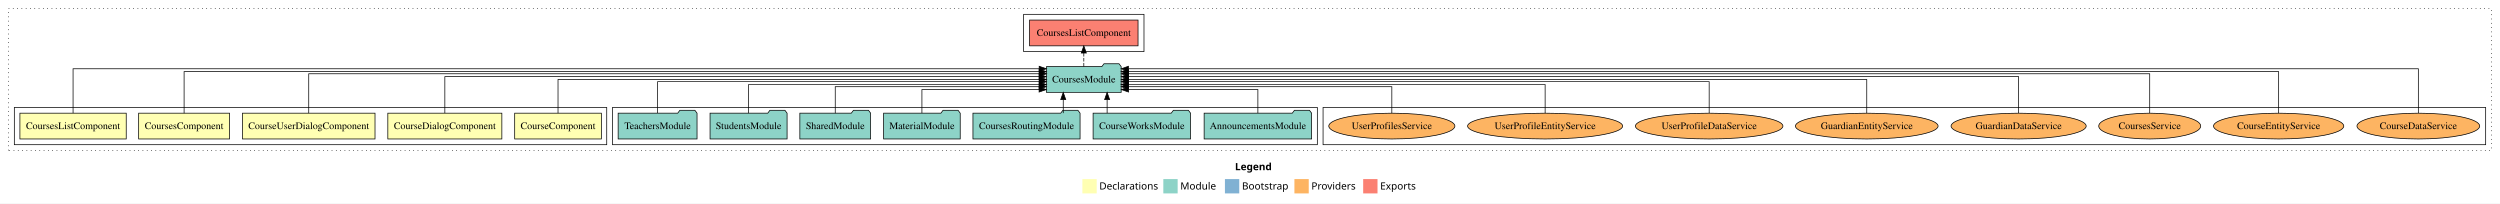
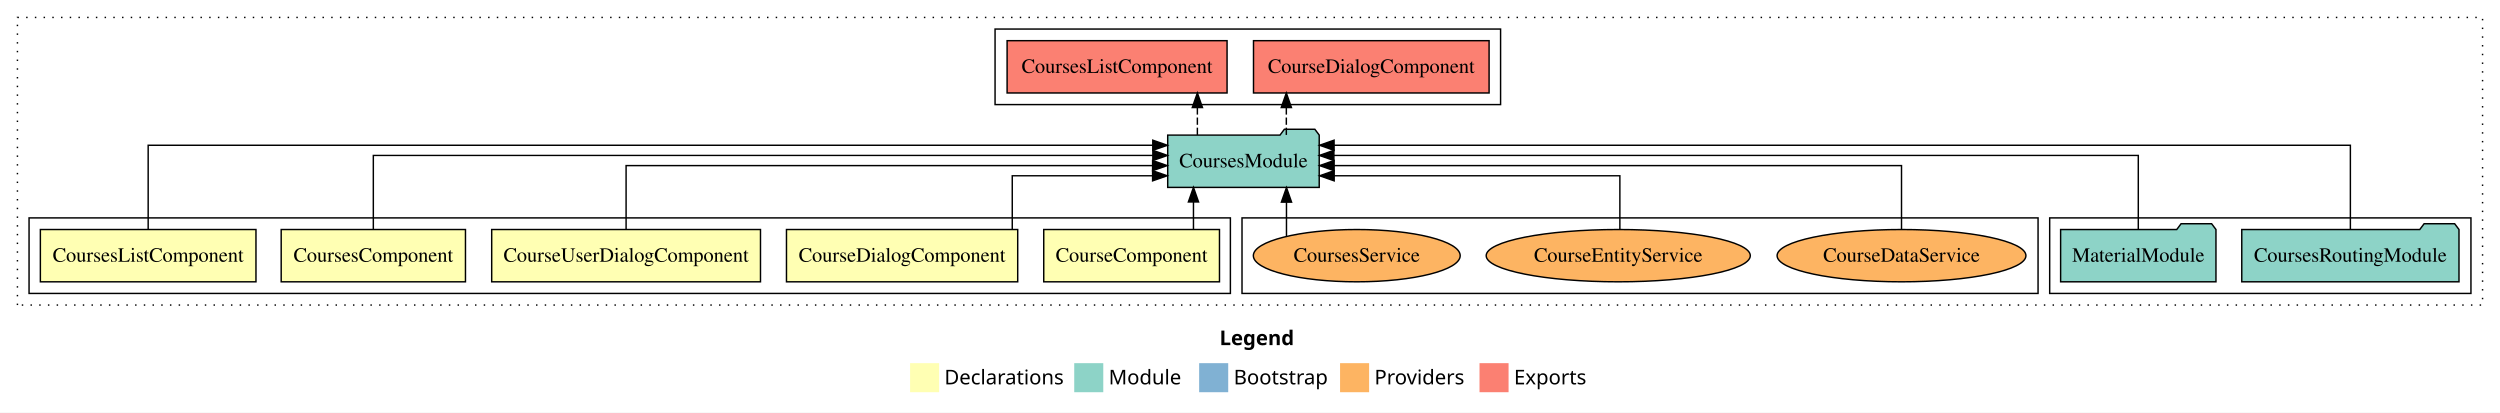
- <svg xmlns="http://www.w3.org/2000/svg" width="3490pt" height="284pt" viewBox="0.00 0.00 3490.00 284.00">
+ <svg xmlns="http://www.w3.org/2000/svg" width="1721pt" height="284pt" viewBox="0.00 0.00 1721.00 284.00">
  <g id="graph0" class="graph" transform="scale(1 1) rotate(0) translate(4 280)">
-     <polygon fill="white" stroke="transparent" points="-4,4 -4,-280 3486,-280 3486,4 -4,4" />
-     <text text-anchor="start" x="1720.01" y="-42.4" font-family="sans-serif" font-weight="bold" font-size="14.00">Legend</text>
-     <polygon fill="#ffffb3" stroke="transparent" points="1507,-10 1507,-30 1527,-30 1527,-10 1507,-10" />
-     <text text-anchor="start" x="1530.63" y="-15.4" font-family="sans-serif" font-size="14.00">  Declarations</text>
-     <polygon fill="#8dd3c7" stroke="transparent" points="1620,-10 1620,-30 1640,-30 1640,-10 1620,-10" />
-     <text text-anchor="start" x="1643.73" y="-15.4" font-family="sans-serif" font-size="14.00">  Module</text>
-     <polygon fill="#80b1d3" stroke="transparent" points="1706,-10 1706,-30 1726,-30 1726,-10 1706,-10" />
-     <text text-anchor="start" x="1729.78" y="-15.4" font-family="sans-serif" font-size="14.00">  Bootstrap</text>
-     <polygon fill="#fdb462" stroke="transparent" points="1803,-10 1803,-30 1823,-30 1823,-10 1803,-10" />
-     <text text-anchor="start" x="1826.67" y="-15.4" font-family="sans-serif" font-size="14.00">  Providers</text>
-     <polygon fill="#fb8072" stroke="transparent" points="1899,-10 1899,-30 1919,-30 1919,-10 1899,-10" />
-     <text text-anchor="start" x="1922.73" y="-15.4" font-family="sans-serif" font-size="14.00">  Exports</text>
+     <polygon fill="white" stroke="transparent" points="-4,4 -4,-280 1717,-280 1717,4 -4,4" />
+     <text text-anchor="start" x="835.51" y="-42.4" font-family="sans-serif" font-weight="bold" font-size="14.00">Legend</text>
+     <polygon fill="#ffffb3" stroke="transparent" points="622.5,-10 622.5,-30 642.5,-30 642.5,-10 622.5,-10" />
+     <text text-anchor="start" x="646.13" y="-15.4" font-family="sans-serif" font-size="14.00">  Declarations</text>
+     <polygon fill="#8dd3c7" stroke="transparent" points="735.5,-10 735.5,-30 755.5,-30 755.5,-10 735.5,-10" />
+     <text text-anchor="start" x="759.23" y="-15.4" font-family="sans-serif" font-size="14.00">  Module</text>
+     <polygon fill="#80b1d3" stroke="transparent" points="821.5,-10 821.5,-30 841.5,-30 841.5,-10 821.5,-10" />
+     <text text-anchor="start" x="845.28" y="-15.4" font-family="sans-serif" font-size="14.00">  Bootstrap</text>
+     <polygon fill="#fdb462" stroke="transparent" points="918.5,-10 918.5,-30 938.5,-30 938.5,-10 918.5,-10" />
+     <text text-anchor="start" x="942.17" y="-15.4" font-family="sans-serif" font-size="14.00">  Providers</text>
+     <polygon fill="#fb8072" stroke="transparent" points="1014.5,-10 1014.5,-30 1034.5,-30 1034.5,-10 1014.5,-10" />
+     <text text-anchor="start" x="1038.23" y="-15.4" font-family="sans-serif" font-size="14.00">  Exports</text>
    <g id="clust1" class="cluster">
-       <polygon fill="none" stroke="black" stroke-dasharray="1,5" points="8,-70 8,-268 3474,-268 3474,-70 8,-70" />
+       <polygon fill="none" stroke="black" stroke-dasharray="1,5" points="8,-70 8,-268 1705,-268 1705,-70 8,-70" />
+     </g>
+     <g id="clust9" class="cluster">
+       <polygon fill="none" stroke="black" points="681,-208 681,-260 1029,-260 1029,-208 681,-208" />
+     </g>
+     <g id="clust8" class="cluster">
+       <polygon fill="none" stroke="black" points="1407,-78 1407,-130 1697,-130 1697,-78 1407,-78" />
    </g>
    <g id="clust11" class="cluster">
-       <polygon fill="none" stroke="black" points="1843,-78 1843,-130 3466,-130 3466,-78 1843,-78" />
-     </g>
-     <g id="clust9" class="cluster">
-       <polygon fill="none" stroke="black" points="1425,-208 1425,-260 1593,-260 1593,-208 1425,-208" />
-     </g>
-     <g id="clust8" class="cluster">
-       <polygon fill="none" stroke="black" points="851,-78 851,-130 1835,-130 1835,-78 851,-78" />
+       <polygon fill="none" stroke="black" points="851,-78 851,-130 1399,-130 1399,-78 851,-78" />
    </g>
    <g id="clust2" class="cluster">
      <polygon fill="none" stroke="black" points="16,-78 16,-130 843,-130 843,-78 16,-78" />
    </g>
    <g id="node1" class="node">
      <polygon fill="#ffffb3" stroke="black" points="835.49,-122 714.51,-122 714.51,-86 835.49,-86 835.49,-122" />
      <text text-anchor="middle" x="775" y="-99.8" font-family="Times,serif" font-size="14.00">CourseComponent</text>
    </g>
    <g id="node6" class="node">
-       <polygon fill="#8dd3c7" stroke="black" points="1561.15,-187 1558.15,-191 1537.15,-191 1534.15,-187 1456.85,-187 1456.85,-151 1561.15,-151 1561.15,-187" />
-       <text text-anchor="middle" x="1509" y="-164.8" font-family="Times,serif" font-size="14.00">CoursesModule</text>
+       <polygon fill="#8dd3c7" stroke="black" points="904.15,-187 901.15,-191 880.15,-191 877.15,-187 799.85,-187 799.85,-151 904.15,-151 904.15,-187" />
+       <text text-anchor="middle" x="852" y="-164.8" font-family="Times,serif" font-size="14.00">CoursesModule</text>
    </g>
    <g id="edge1" class="edge">
-       <path fill="none" stroke="black" d="M775,-122.11C775,-141.34 775,-169 775,-169 775,-169 1446.8,-169 1446.8,-169" />
-       <polygon fill="black" stroke="black" points="1446.8,-172.5 1456.8,-169 1446.8,-165.5 1446.8,-172.5" />
+       <path fill="none" stroke="black" d="M817.58,-122.11C817.58,-122.11 817.58,-140.99 817.58,-140.99" />
+       <polygon fill="black" stroke="black" points="814.08,-140.99 817.58,-150.99 821.08,-140.99 814.08,-140.99" />
    </g>
    <g id="node2" class="node">
      <polygon fill="#ffffb3" stroke="black" points="696.59,-122 537.41,-122 537.41,-86 696.59,-86 696.59,-122" />
      <text text-anchor="middle" x="617" y="-99.8" font-family="Times,serif" font-size="14.00">CourseDialogComponent</text>
    </g>
    <g id="edge2" class="edge">
-       <path fill="none" stroke="black" d="M617,-122.13C617,-142.57 617,-173 617,-173 617,-173 1446.53,-173 1446.53,-173" />
-       <polygon fill="black" stroke="black" points="1446.53,-176.5 1456.53,-173 1446.53,-169.5 1446.53,-176.5" />
+       <path fill="none" stroke="black" d="M692.84,-122.01C692.84,-138.05 692.84,-159 692.84,-159 692.84,-159 789.45,-159 789.45,-159" />
+       <polygon fill="black" stroke="black" points="789.45,-162.5 799.45,-159 789.45,-155.5 789.45,-162.5" />
    </g>
    <g id="node3" class="node">
      <polygon fill="#ffffb3" stroke="black" points="519.52,-122 334.48,-122 334.48,-86 519.52,-86 519.52,-122" />
      <text text-anchor="middle" x="427" y="-99.8" font-family="Times,serif" font-size="14.00">CourseUserDialogComponent</text>
    </g>
    <g id="edge3" class="edge">
-       <path fill="none" stroke="black" d="M427,-122.04C427,-143.66 427,-177 427,-177 427,-177 1446.81,-177 1446.81,-177" />
-       <polygon fill="black" stroke="black" points="1446.81,-180.5 1456.81,-177 1446.81,-173.5 1446.81,-180.5" />
+       <path fill="none" stroke="black" d="M427,-122.27C427,-140.56 427,-166 427,-166 427,-166 789.46,-166 789.46,-166" />
+       <polygon fill="black" stroke="black" points="789.46,-169.5 799.46,-166 789.46,-162.5 789.46,-169.5" />
    </g>
    <g id="node4" class="node">
      <polygon fill="#ffffb3" stroke="black" points="316.43,-122 189.57,-122 189.57,-86 316.43,-86 316.43,-122" />
      <text text-anchor="middle" x="253" y="-99.8" font-family="Times,serif" font-size="14.00">CoursesComponent</text>
    </g>
    <g id="edge4" class="edge">
-       <path fill="none" stroke="black" d="M253,-122.01C253,-144.49 253,-180 253,-180 253,-180 1446.63,-180 1446.63,-180" />
-       <polygon fill="black" stroke="black" points="1446.63,-183.5 1456.63,-180 1446.63,-176.5 1446.63,-183.5" />
+       <path fill="none" stroke="black" d="M253,-122.13C253,-142.57 253,-173 253,-173 253,-173 789.63,-173 789.63,-173" />
+       <polygon fill="black" stroke="black" points="789.63,-176.5 799.63,-173 789.63,-169.5 789.63,-176.5" />
    </g>
    <g id="node5" class="node">
      <polygon fill="#ffffb3" stroke="black" points="172.21,-122 23.79,-122 23.79,-86 172.21,-86 172.21,-122" />
      <text text-anchor="middle" x="98" y="-99.8" font-family="Times,serif" font-size="14.00">CoursesListComponent</text>
    </g>
    <g id="edge5" class="edge">
-       <path fill="none" stroke="black" d="M98,-122.15C98,-145.76 98,-184 98,-184 98,-184 1446.69,-184 1446.69,-184" />
-       <polygon fill="black" stroke="black" points="1446.69,-187.5 1456.69,-184 1446.69,-180.5 1446.69,-187.5" />
+       <path fill="none" stroke="black" d="M98,-122.01C98,-144.49 98,-180 98,-180 98,-180 789.58,-180 789.58,-180" />
+       <polygon fill="black" stroke="black" points="789.58,-183.5 799.58,-180 789.58,-176.5 789.58,-183.5" />
    </g>
-     <g id="node14" class="node">
-       <polygon fill="#fb8072" stroke="black" points="1584.71,-252 1433.29,-252 1433.29,-216 1584.71,-216 1584.71,-252" />
-       <text text-anchor="middle" x="1509" y="-229.8" font-family="Times,serif" font-size="14.00">CoursesListComponent </text>
+     <g id="node9" class="node">
+       <polygon fill="#fb8072" stroke="black" points="1021.09,-252 858.91,-252 858.91,-216 1021.09,-216 1021.09,-252" />
+       <text text-anchor="middle" x="940" y="-229.8" font-family="Times,serif" font-size="14.00">CourseDialogComponent </text>
    </g>
-     <g id="edge13" class="edge">
-       <path fill="none" stroke="black" stroke-dasharray="5,2" d="M1509,-187.11C1509,-187.11 1509,-205.99 1509,-205.99" />
-       <polygon fill="black" stroke="black" points="1505.5,-205.99 1509,-215.99 1512.5,-205.99 1505.5,-205.99" />
+     <g id="edge8" class="edge">
+       <path fill="none" stroke="black" stroke-dasharray="5,2" d="M881.51,-187.11C881.51,-187.11 881.51,-205.99 881.51,-205.99" />
+       <polygon fill="black" stroke="black" points="878.01,-205.99 881.51,-215.99 885.01,-205.99 878.01,-205.99" />
+     </g>
+     <g id="node10" class="node">
+       <polygon fill="#fb8072" stroke="black" points="840.71,-252 689.29,-252 689.29,-216 840.71,-216 840.71,-252" />
+       <text text-anchor="middle" x="765" y="-229.8" font-family="Times,serif" font-size="14.00">CoursesListComponent </text>
+     </g>
+     <g id="edge9" class="edge">
+       <path fill="none" stroke="black" stroke-dasharray="5,2" d="M820.27,-187.11C820.27,-187.11 820.27,-205.99 820.27,-205.99" />
+       <polygon fill="black" stroke="black" points="816.77,-205.99 820.27,-215.99 823.77,-205.99 816.77,-205.99" />
    </g>
    <g id="node7" class="node">
-       <polygon fill="#8dd3c7" stroke="black" points="1827.03,-122 1824.03,-126 1803.03,-126 1800.03,-122 1676.97,-122 1676.97,-86 1827.03,-86 1827.03,-122" />
-       <text text-anchor="middle" x="1752" y="-99.8" font-family="Times,serif" font-size="14.00">AnnouncementsModule</text>
+       <polygon fill="#8dd3c7" stroke="black" points="1688.77,-122 1685.77,-126 1664.77,-126 1661.77,-122 1539.23,-122 1539.23,-86 1688.77,-86 1688.77,-122" />
+       <text text-anchor="middle" x="1614" y="-99.8" font-family="Times,serif" font-size="14.00">CoursesRoutingModule</text>
    </g>
    <g id="edge6" class="edge">
-       <path fill="none" stroke="black" d="M1752,-122.12C1752,-136.78 1752,-155 1752,-155 1752,-155 1571.43,-155 1571.43,-155" />
-       <polygon fill="black" stroke="black" points="1571.43,-151.5 1561.43,-155 1571.43,-158.5 1571.43,-151.5" />
+       <path fill="none" stroke="black" d="M1614,-122.01C1614,-144.49 1614,-180 1614,-180 1614,-180 914.38,-180 914.38,-180" />
+       <polygon fill="black" stroke="black" points="914.38,-176.5 904.38,-180 914.38,-183.5 914.38,-176.5" />
    </g>
    <g id="node8" class="node">
-       <polygon fill="#8dd3c7" stroke="black" points="1658.03,-122 1655.03,-126 1634.03,-126 1631.03,-122 1521.97,-122 1521.97,-86 1658.03,-86 1658.03,-122" />
-       <text text-anchor="middle" x="1590" y="-99.8" font-family="Times,serif" font-size="14.00">CourseWorksModule</text>
+       <polygon fill="#8dd3c7" stroke="black" points="1521.47,-122 1518.47,-126 1497.47,-126 1494.47,-122 1414.53,-122 1414.53,-86 1521.47,-86 1521.47,-122" />
+       <text text-anchor="middle" x="1468" y="-99.8" font-family="Times,serif" font-size="14.00">MaterialModule</text>
    </g>
    <g id="edge7" class="edge">
-       <path fill="none" stroke="black" d="M1541.53,-122.11C1541.53,-122.11 1541.53,-140.99 1541.53,-140.99" />
-       <polygon fill="black" stroke="black" points="1538.03,-140.99 1541.53,-150.99 1545.03,-140.99 1538.03,-140.99" />
-     </g>
-     <g id="node9" class="node">
-       <polygon fill="#8dd3c7" stroke="black" points="1503.77,-122 1500.77,-126 1479.77,-126 1476.77,-122 1354.23,-122 1354.23,-86 1503.77,-86 1503.77,-122" />
-       <text text-anchor="middle" x="1429" y="-99.8" font-family="Times,serif" font-size="14.00">CoursesRoutingModule</text>
-     </g>
-     <g id="edge8" class="edge">
-       <path fill="none" stroke="black" d="M1480.28,-122.11C1480.28,-122.11 1480.28,-140.99 1480.28,-140.99" />
-       <polygon fill="black" stroke="black" points="1476.78,-140.99 1480.28,-150.99 1483.78,-140.99 1476.78,-140.99" />
-     </g>
-     <g id="node10" class="node">
-       <polygon fill="#8dd3c7" stroke="black" points="1336.47,-122 1333.47,-126 1312.47,-126 1309.47,-122 1229.53,-122 1229.53,-86 1336.47,-86 1336.47,-122" />
-       <text text-anchor="middle" x="1283" y="-99.8" font-family="Times,serif" font-size="14.00">MaterialModule</text>
-     </g>
-     <g id="edge9" class="edge">
-       <path fill="none" stroke="black" d="M1283,-122.12C1283,-136.78 1283,-155 1283,-155 1283,-155 1446.58,-155 1446.58,-155" />
-       <polygon fill="black" stroke="black" points="1446.58,-158.5 1456.58,-155 1446.58,-151.5 1446.58,-158.5" />
+       <path fill="none" stroke="black" d="M1468,-122.13C1468,-142.57 1468,-173 1468,-173 1468,-173 914.25,-173 914.25,-173" />
+       <polygon fill="black" stroke="black" points="914.25,-169.5 904.25,-173 914.25,-176.5 914.25,-169.5" />
    </g>
    <g id="node11" class="node">
-       <polygon fill="#8dd3c7" stroke="black" points="1211.42,-122 1208.42,-126 1187.42,-126 1184.42,-122 1112.58,-122 1112.58,-86 1211.42,-86 1211.42,-122" />
-       <text text-anchor="middle" x="1162" y="-99.8" font-family="Times,serif" font-size="14.00">SharedModule</text>
+       <ellipse fill="#fdb462" stroke="black" cx="1305" cy="-104" rx="85.65" ry="18" />
+       <text text-anchor="middle" x="1305" y="-99.8" font-family="Times,serif" font-size="14.00">CourseDataService</text>
    </g>
    <g id="edge10" class="edge">
-       <path fill="none" stroke="black" d="M1162,-122.01C1162,-138.05 1162,-159 1162,-159 1162,-159 1446.67,-159 1446.67,-159" />
-       <polygon fill="black" stroke="black" points="1446.67,-162.5 1456.67,-159 1446.67,-155.5 1446.67,-162.5" />
+       <path fill="none" stroke="black" d="M1305,-122.27C1305,-140.56 1305,-166 1305,-166 1305,-166 914.41,-166 914.41,-166" />
+       <polygon fill="black" stroke="black" points="914.41,-162.5 904.41,-166 914.41,-169.5 914.41,-162.5" />
    </g>
    <g id="node12" class="node">
-       <polygon fill="#8dd3c7" stroke="black" points="1094.77,-122 1091.77,-126 1070.77,-126 1067.77,-122 987.23,-122 987.23,-86 1094.77,-86 1094.77,-122" />
-       <text text-anchor="middle" x="1041" y="-99.8" font-family="Times,serif" font-size="14.00">StudentsModule</text>
+       <ellipse fill="#fdb462" stroke="black" cx="1110" cy="-104" rx="90.91" ry="18" />
+       <text text-anchor="middle" x="1110" y="-99.8" font-family="Times,serif" font-size="14.00">CourseEntityService</text>
    </g>
    <g id="edge11" class="edge">
-       <path fill="none" stroke="black" d="M1041,-122.03C1041,-139.06 1041,-162 1041,-162 1041,-162 1446.68,-162 1446.68,-162" />
-       <polygon fill="black" stroke="black" points="1446.68,-165.5 1456.68,-162 1446.68,-158.5 1446.68,-165.5" />
+       <path fill="none" stroke="black" d="M1111.12,-122.01C1111.12,-138.05 1111.12,-159 1111.12,-159 1111.12,-159 914.44,-159 914.44,-159" />
+       <polygon fill="black" stroke="black" points="914.44,-155.5 904.44,-159 914.44,-162.5 914.44,-155.5" />
    </g>
    <g id="node13" class="node">
-       <polygon fill="#8dd3c7" stroke="black" points="969.07,-122 966.07,-126 945.07,-126 942.07,-122 858.93,-122 858.93,-86 969.07,-86 969.07,-122" />
-       <text text-anchor="middle" x="914" y="-99.8" font-family="Times,serif" font-size="14.00">TeachersModule</text>
+       <ellipse fill="#fdb462" stroke="black" cx="930" cy="-104" rx="71.2" ry="18" />
+       <text text-anchor="middle" x="930" y="-99.8" font-family="Times,serif" font-size="14.00">CoursesService</text>
    </g>
    <g id="edge12" class="edge">
-       <path fill="none" stroke="black" d="M914,-122.27C914,-140.56 914,-166 914,-166 914,-166 1446.72,-166 1446.72,-166" />
-       <polygon fill="black" stroke="black" points="1446.72,-169.5 1456.72,-166 1446.72,-162.5 1446.72,-169.5" />
-     </g>
-     <g id="node15" class="node">
-       <ellipse fill="#fdb462" stroke="black" cx="3372" cy="-104" rx="85.65" ry="18" />
-       <text text-anchor="middle" x="3372" y="-99.8" font-family="Times,serif" font-size="14.00">CourseDataService</text>
-     </g>
-     <g id="edge14" class="edge">
-       <path fill="none" stroke="black" d="M3372,-122.15C3372,-145.76 3372,-184 3372,-184 3372,-184 1571.26,-184 1571.26,-184" />
-       <polygon fill="black" stroke="black" points="1571.26,-180.5 1561.26,-184 1571.26,-187.5 1571.26,-180.5" />
-     </g>
-     <g id="node16" class="node">
-       <ellipse fill="#fdb462" stroke="black" cx="3177" cy="-104" rx="90.91" ry="18" />
-       <text text-anchor="middle" x="3177" y="-99.8" font-family="Times,serif" font-size="14.00">CourseEntityService</text>
-     </g>
-     <g id="edge15" class="edge">
-       <path fill="none" stroke="black" d="M3177,-122.01C3177,-144.49 3177,-180 3177,-180 3177,-180 1571.21,-180 1571.21,-180" />
-       <polygon fill="black" stroke="black" points="1571.21,-176.5 1561.21,-180 1571.21,-183.5 1571.21,-176.5" />
-     </g>
-     <g id="node17" class="node">
-       <ellipse fill="#fdb462" stroke="black" cx="2997" cy="-104" rx="71.2" ry="18" />
-       <text text-anchor="middle" x="2997" y="-99.8" font-family="Times,serif" font-size="14.00">CoursesService</text>
-     </g>
-     <g id="edge16" class="edge">
-       <path fill="none" stroke="black" d="M2997,-122.04C2997,-143.66 2997,-177 2997,-177 2997,-177 1571.52,-177 1571.52,-177" />
-       <polygon fill="black" stroke="black" points="1571.52,-173.5 1561.52,-177 1571.52,-180.5 1571.52,-173.5" />
-     </g>
-     <g id="node18" class="node">
-       <ellipse fill="#fdb462" stroke="black" cx="2814" cy="-104" rx="94.3" ry="18" />
-       <text text-anchor="middle" x="2814" y="-99.8" font-family="Times,serif" font-size="14.00">GuardianDataService</text>
-     </g>
-     <g id="edge17" class="edge">
-       <path fill="none" stroke="black" d="M2814,-122.13C2814,-142.57 2814,-173 2814,-173 2814,-173 1571.37,-173 1571.37,-173" />
-       <polygon fill="black" stroke="black" points="1571.37,-169.5 1561.37,-173 1571.37,-176.5 1571.37,-169.5" />
-     </g>
-     <g id="node19" class="node">
-       <ellipse fill="#fdb462" stroke="black" cx="2602" cy="-104" rx="99.56" ry="18" />
-       <text text-anchor="middle" x="2602" y="-99.8" font-family="Times,serif" font-size="14.00">GuardianEntityService</text>
-     </g>
-     <g id="edge18" class="edge">
-       <path fill="none" stroke="black" d="M2602,-122.11C2602,-141.34 2602,-169 2602,-169 2602,-169 1571.35,-169 1571.35,-169" />
-       <polygon fill="black" stroke="black" points="1571.35,-165.5 1561.35,-169 1571.35,-172.5 1571.35,-165.5" />
-     </g>
-     <g id="node20" class="node">
-       <ellipse fill="#fdb462" stroke="black" cx="2382" cy="-104" rx="102.96" ry="18" />
-       <text text-anchor="middle" x="2382" y="-99.8" font-family="Times,serif" font-size="14.00">UserProfileDataService</text>
-     </g>
-     <g id="edge19" class="edge">
-       <path fill="none" stroke="black" d="M2382,-122.27C2382,-140.56 2382,-166 2382,-166 2382,-166 1571.32,-166 1571.32,-166" />
-       <polygon fill="black" stroke="black" points="1571.32,-162.5 1561.32,-166 1571.32,-169.5 1571.32,-162.5" />
-     </g>
-     <g id="node21" class="node">
-       <ellipse fill="#fdb462" stroke="black" cx="2153" cy="-104" rx="108.22" ry="18" />
-       <text text-anchor="middle" x="2153" y="-99.8" font-family="Times,serif" font-size="14.00">UserProfileEntityService</text>
-     </g>
-     <g id="edge20" class="edge">
-       <path fill="none" stroke="black" d="M2153,-122.03C2153,-139.06 2153,-162 2153,-162 2153,-162 1571.16,-162 1571.16,-162" />
-       <polygon fill="black" stroke="black" points="1571.16,-158.5 1561.16,-162 1571.16,-165.5 1571.16,-158.5" />
-     </g>
-     <g id="node22" class="node">
-       <ellipse fill="#fdb462" stroke="black" cx="1939" cy="-104" rx="88.01" ry="18" />
-       <text text-anchor="middle" x="1939" y="-99.8" font-family="Times,serif" font-size="14.00">UserProfilesService</text>
-     </g>
-     <g id="edge21" class="edge">
-       <path fill="none" stroke="black" d="M1939,-122.01C1939,-138.05 1939,-159 1939,-159 1939,-159 1571.3,-159 1571.3,-159" />
-       <polygon fill="black" stroke="black" points="1571.3,-155.5 1561.3,-159 1571.3,-162.5 1571.3,-155.5" />
+       <path fill="none" stroke="black" d="M881.61,-117.47C881.61,-117.47 881.61,-140.86 881.61,-140.86" />
+       <polygon fill="black" stroke="black" points="878.11,-140.86 881.61,-150.86 885.11,-140.86 878.11,-140.86" />
    </g>
  </g>
</svg>
